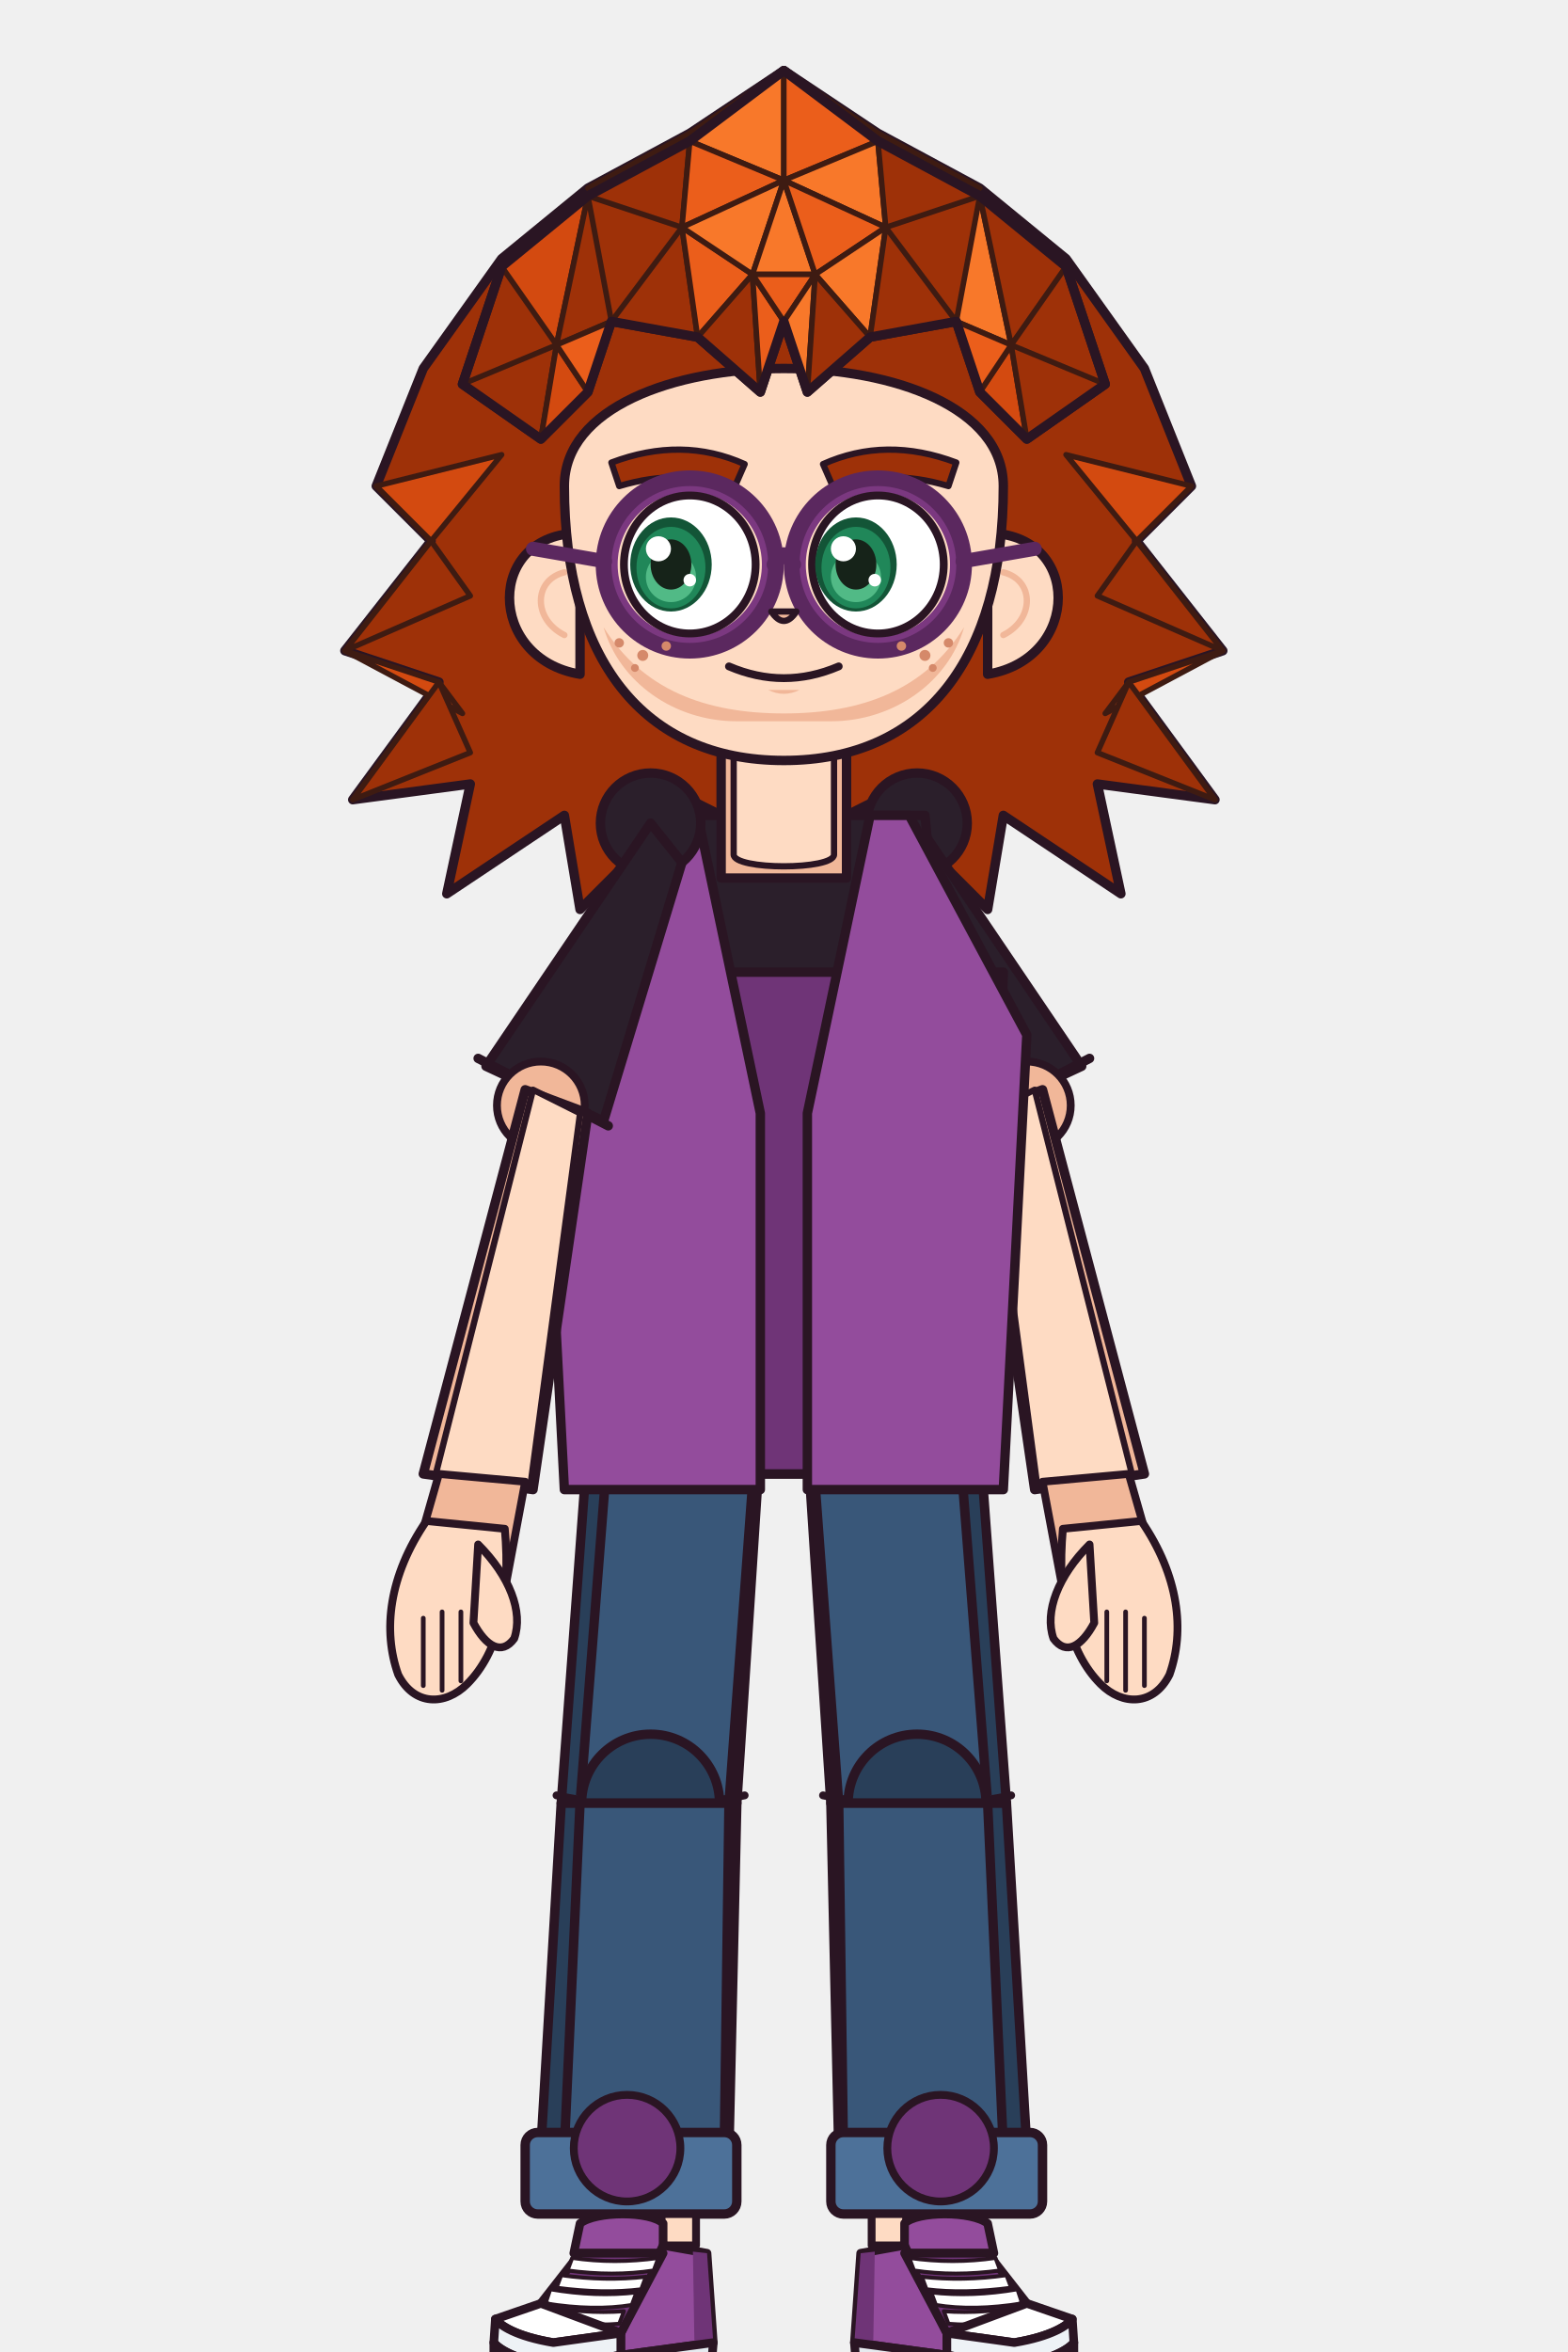
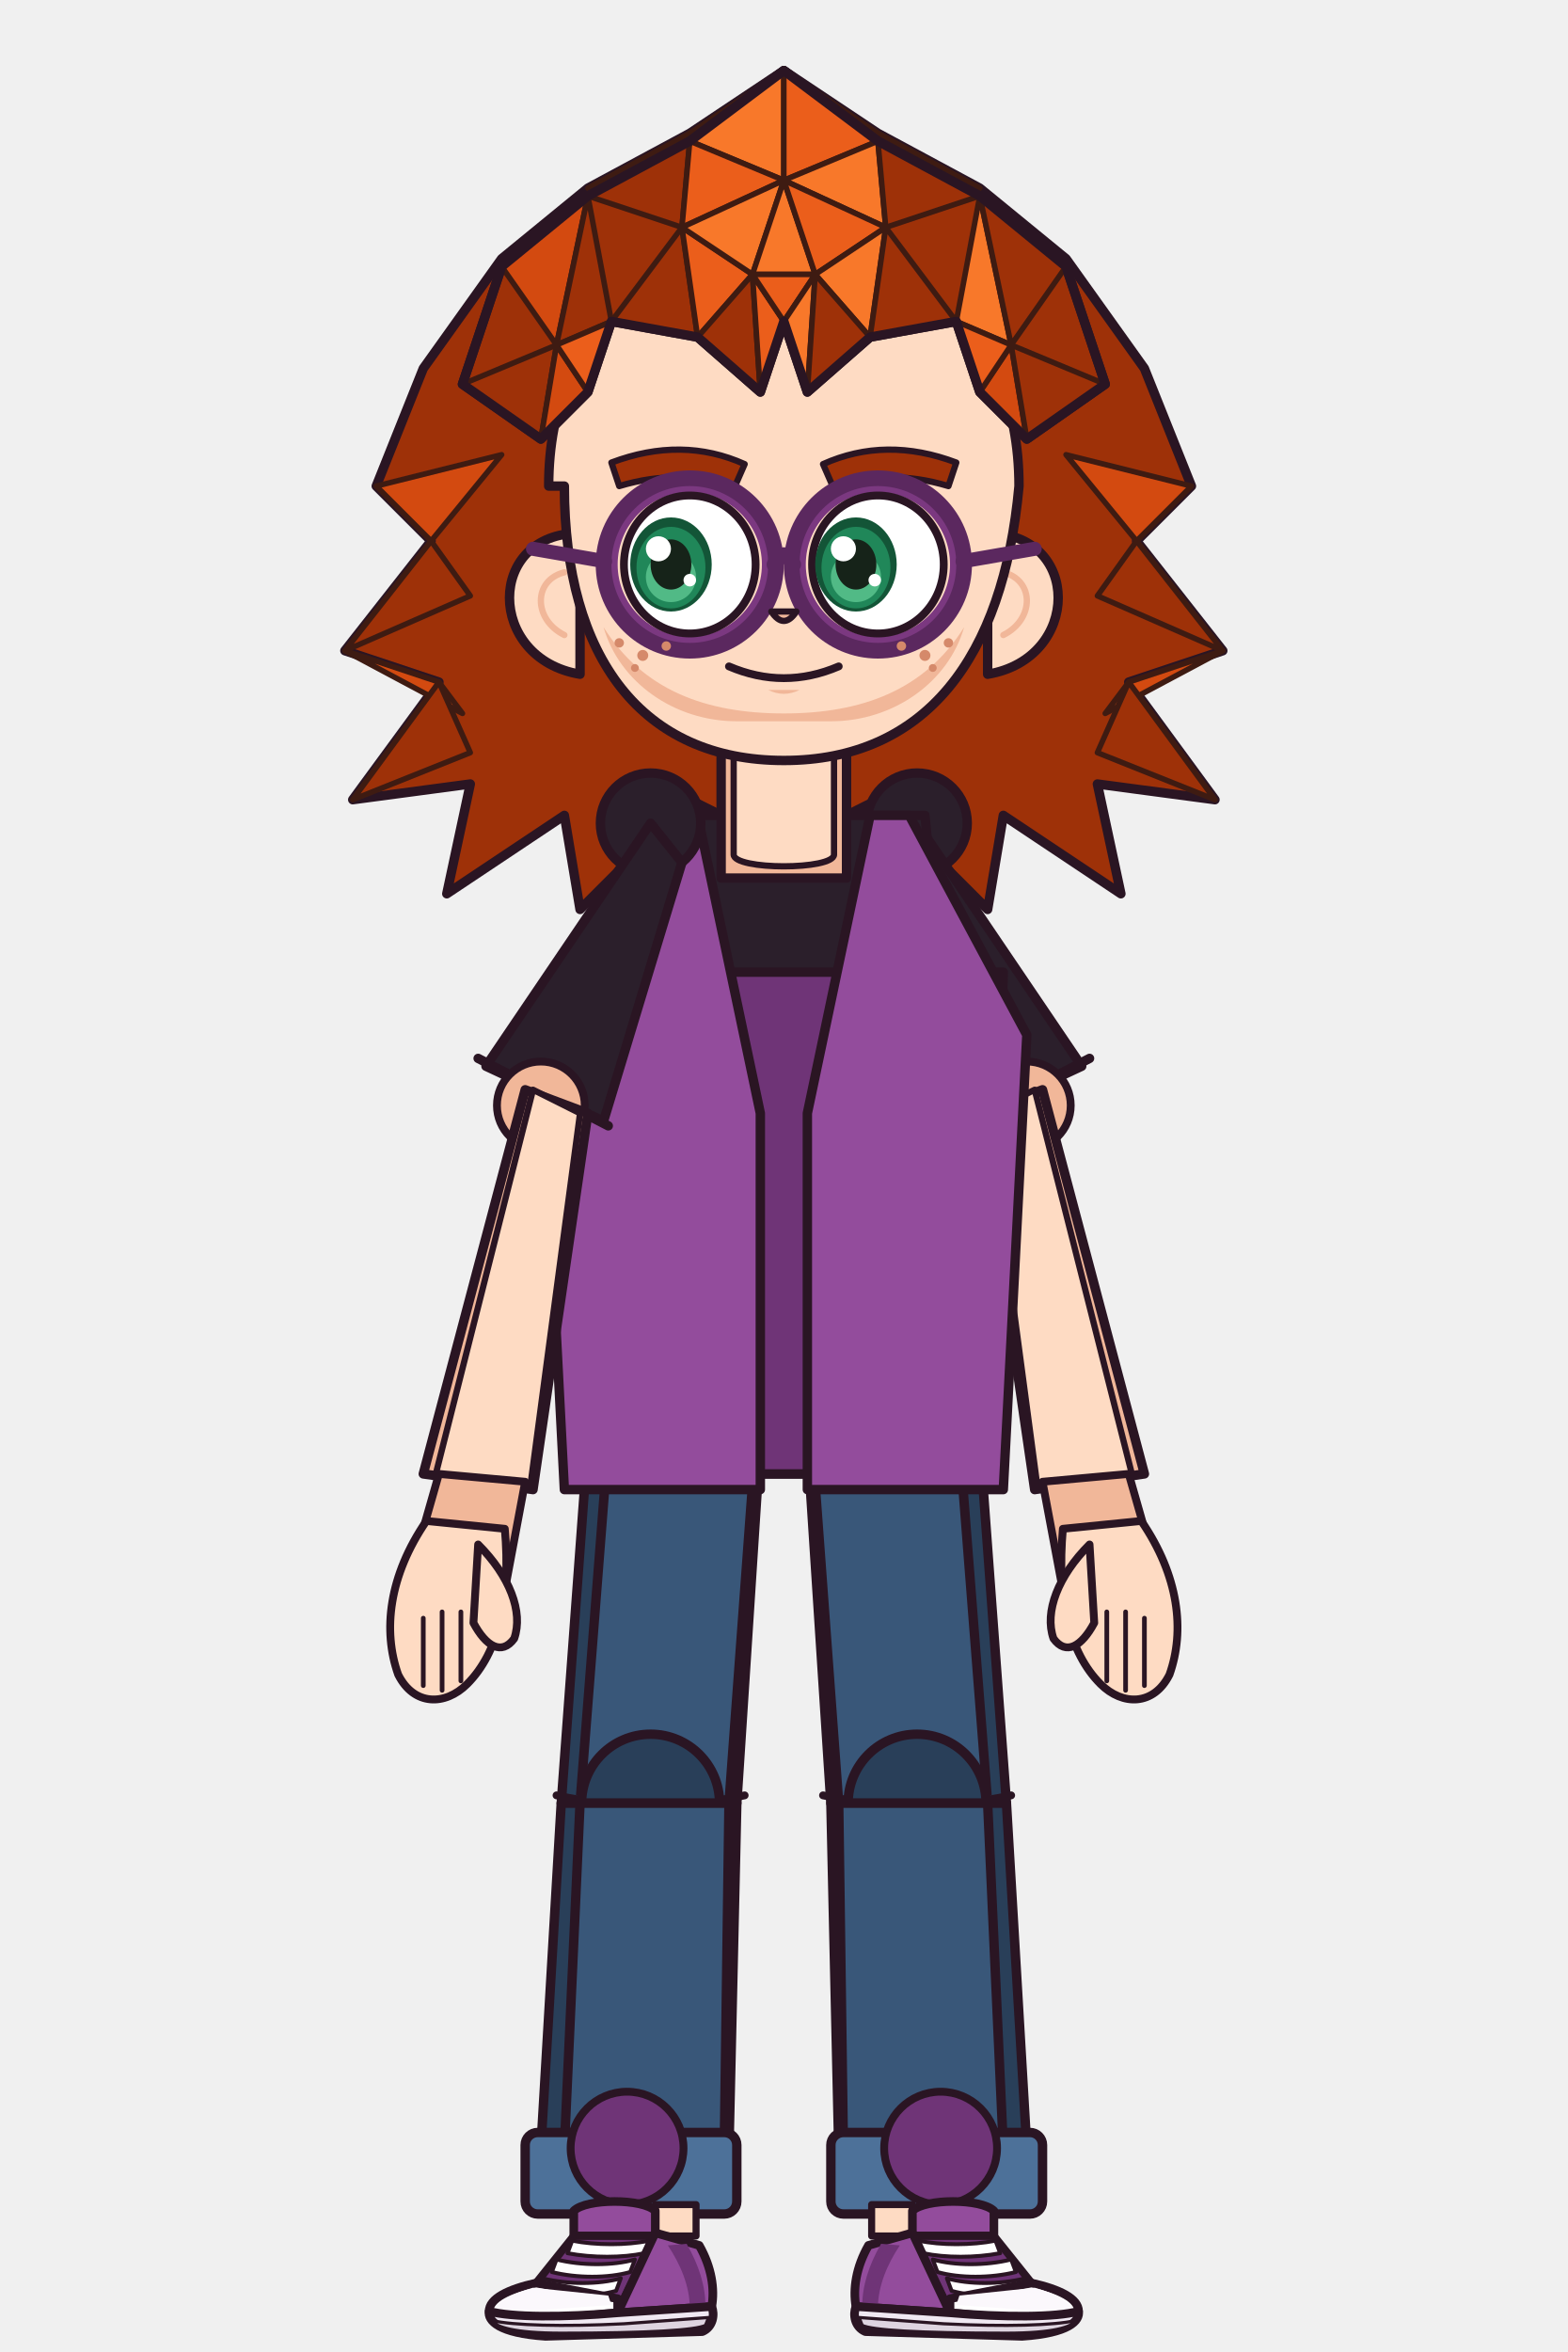
<svg xmlns="http://www.w3.org/2000/svg" viewBox="0 0 1000 1500" width="1000" height="1500">
  <rect width="1000" height="1500" fill="none" />
  <g id="character_root">
    <g id="fk_head_back" transform="rotate(0.0, 500, 520)">
      <g id="layer_head_back">
        <path fill="#9e3108" stroke="#2a1523" stroke-width="6" stroke-linecap="round" stroke-linejoin="round" d="M500 45 L440 85 L375 120 L320 165 L270 235 L240 310 L275 345 L220 415 L280 435 L225 510 L300 500 L285 570 L360 520 L370 580 L440 510 L500 540 L560 510 L630 580 L640 520 L715 570 L700 500 L775 510 L720 435 L780 415 L725 345 L760 310 L730 235 L680 165 L625 120 L560 85 Z" />
        <polygon points="240,310 275,345 320,290" fill="#d34a10" stroke="#3e1b12" stroke-width="3.5" stroke-linejoin="round" />
        <polygon points="275,345 220,415 300,380" fill="#9e3108" stroke="#3e1b12" stroke-width="3.5" stroke-linejoin="round" />
        <polygon points="220,415 280,435 295,455" fill="#d34a10" stroke="#3e1b12" stroke-width="3.5" stroke-linejoin="round" />
        <polygon points="280,435 225,510 300,480" fill="#9e3108" stroke="#3e1b12" stroke-width="3.5" stroke-linejoin="round" />
        <polygon points="760,310 725,345 680,290" fill="#d34a10" stroke="#3e1b12" stroke-width="3.5" stroke-linejoin="round" />
        <polygon points="725,345 780,415 700,380" fill="#9e3108" stroke="#3e1b12" stroke-width="3.5" stroke-linejoin="round" />
        <polygon points="780,415 720,435 705,455" fill="#d34a10" stroke="#3e1b12" stroke-width="3.5" stroke-linejoin="round" />
        <polygon points="720,435 775,510 700,480" fill="#9e3108" stroke="#3e1b12" stroke-width="3.5" stroke-linejoin="round" />
        <polygon points="500,45 440,85 500,140" fill="#eb5e1b" stroke="#3e1b12" stroke-width="3.5" stroke-linejoin="round" />
        <polygon points="500,45 500,140 560,85" fill="#f8782a" stroke="#3e1b12" stroke-width="3.5" stroke-linejoin="round" />
        <polygon points="440,85 375,120 440,165" fill="#9e3108" stroke="#3e1b12" stroke-width="3.5" stroke-linejoin="round" />
        <polygon points="440,85 440,165 500,140" fill="#d34a10" stroke="#3e1b12" stroke-width="3.5" stroke-linejoin="round" />
        <polygon points="560,85 500,140 560,165" fill="#d34a10" stroke="#3e1b12" stroke-width="3.5" stroke-linejoin="round" />
        <polygon points="560,85 625,120 560,165" fill="#9e3108" stroke="#3e1b12" stroke-width="3.5" stroke-linejoin="round" />
      </g>
    </g>
    <g id="fk_leg_r" transform="rotate(0.0, 565, 930)">
      <g id="layer_leg_upper_right">
        <circle cx="565" cy="930" r="48" fill="#293f59" stroke="#2a1523" stroke-width="6" />
        <path fill="#293f59" stroke="#2a1523" stroke-width="6" stroke-linecap="round" stroke-linejoin="round" d="M515 920 L530 1150 L642 1150 L625 920 Z" />
        <path fill="#395779" stroke="#2a1523" stroke-width="6" stroke-linecap="round" stroke-linejoin="round" d="M518 920 L535 1150 L630 1150 L612 920 Z" />
        <path fill="#293f59" stroke="#2a1523" stroke-width="5" stroke-linecap="round" d="M525 1145 Q585 1158 645 1145" />
      </g>
      <g id="fk_leg_lower_r" transform="rotate(0.0, 585, 1150)">
        <g id="layer_leg_lower_right">
          <circle cx="585" cy="1150" r="44" fill="#293f59" stroke="#2a1523" stroke-width="6" />
          <path fill="#293f59" stroke="#2a1523" stroke-width="6" stroke-linecap="round" stroke-linejoin="round" d="M530 1150 L535 1370 L655 1370 L642 1150 Z" />
          <path fill="#395779" stroke="#2a1523" stroke-width="6" stroke-linecap="round" stroke-linejoin="round" d="M535 1150 L538 1370 L640 1370 L630 1150 Z" />
          <rect x="530" y="1360" width="135" height="52" rx="8" fill="#4d7199" stroke="#2a1523" stroke-width="6" />
        </g>
        <g id="fk_shoe_r" transform="rotate(0.0, 600, 1380)">
          <g id="layer_shoe_right">
-             <circle cx="600" cy="1370" r="34" fill="#6f3477" stroke="#2a1523" stroke-width="5" />
-             <path fill="#fedbc3" stroke="#2a1523" stroke-width="5" stroke-linecap="round" stroke-linejoin="round" d="M578 1412 L556 1412 L556 1432 L578 1432 Z" />
-             <path fill="#934c9c" stroke="#2a1523" stroke-width="5.5" stroke-linecap="round" stroke-linejoin="round" d="M630 1418 C620 1410 585 1410 577 1418 L577 1437 L634 1437 Z" />
-             <path fill="#934c9c" stroke="#2a1523" stroke-width="5.5" stroke-linecap="round" stroke-linejoin="round" d="M577 1432 L549 1437 L545 1494 L604 1502 L604 1488 Z" />
-             <path fill="#6f3477" d="M558 1436 L549 1437 L545 1494 L557 1497 Z" />
-             <path fill="#6f3477" stroke="#2a1523" stroke-width="5.5" stroke-linecap="round" stroke-linejoin="round" d="M630 1437 L577 1437 L604 1488 L655 1469 Z" />
-             <path fill="#ffffff" stroke="#2a1523" stroke-width="2.5" stroke-linejoin="round" d="M635 1440 Q608 1444 580 1440 L583 1448 Q609 1452 638 1448 Z" />
-             <path fill="#ffffff" stroke="#2a1523" stroke-width="2.5" stroke-linejoin="round" d="M642 1451 Q614 1455 588 1452 L591 1460 Q615 1463 645 1459 Z" />
-             <path fill="#ffffff" stroke="#2a1523" stroke-width="2.5" stroke-linejoin="round" d="M649 1460 Q620 1465 594 1462 L597 1470 Q621 1474 652 1469 Z" />
-             <path fill="#ffffff" stroke="#2a1523" stroke-width="2.5" stroke-linejoin="round" d="M656 1470 Q628 1476 602 1474 L605 1482 Q629 1484 659 1478 Z" />
-             <path fill="#ffffff" stroke="#2a1523" stroke-width="5.5" stroke-linecap="round" stroke-linejoin="round" d="M655 1469 L604 1488 L647 1494 C671 1490 681 1483 684 1479 Z" />
-             <path fill="#eef2f6" stroke="#2a1523" stroke-width="5.5" stroke-linecap="round" stroke-linejoin="round" d="M684 1479 C681 1483 671 1490 647 1494 L604 1488 L604 1502 L647 1509 C671 1505 682 1498 685 1494 Z" />
-             <path fill="#f0e8f2" stroke="#2a1523" stroke-width="5.5" stroke-linecap="round" stroke-linejoin="round" d="M685 1494 C682 1498 671 1505 647 1509 L604 1502 L604 1526 L655 1533 C674 1530 684 1520 685 1508 Z" />
-             <path fill="#e6eaef" stroke="#2a1523" stroke-width="5.5" stroke-linecap="round" stroke-linejoin="round" d="M604 1502 L545 1494 L546 1506 L590 1530 L604 1526 Z" />
-             <line x1="604" y1="1502" x2="604" y2="1526" stroke="#2a1523" stroke-width="4.5" stroke-linecap="round" />
+             <circle cx="600" cy="1370" r="36" fill="#6f3477" stroke="#2a1523" stroke-width="5" />
+             <path fill="#fedbc3" stroke="#2a1523" stroke-width="4.5" stroke-linecap="round" stroke-linejoin="round" d="M582 1406 L556 1406 L556 1426 L582 1426 Z" />
+             <path fill="#934c9c" stroke="#2a1523" stroke-width="5.5" stroke-linecap="round" stroke-linejoin="round" d="M634 1410 C626 1402 590 1402 582 1410 L582 1426 L634 1426 Z" />
+             <path fill="#6f3477" stroke="#2a1523" stroke-width="5" stroke-linecap="round" stroke-linejoin="round" d="M634 1426 L582 1426 L606 1474 L658 1456 Z" />
+             <path fill="#ffffff" stroke="#2a1523" stroke-width="2.5" stroke-linejoin="round" d="M635 1429 C620 1432 600 1432 586 1429 L589 1437 C603 1440 622 1440 638 1437 Z" />
+             <path fill="#ffffff" stroke="#2a1523" stroke-width="2.5" stroke-linejoin="round" d="M645 1441 C629 1445 609 1445 595 1441 L598 1449 C612 1453 632 1453 648 1449 Z" />
+             <path fill="#ffffff" stroke="#2a1523" stroke-width="2.5" stroke-linejoin="round" d="M654 1453 C638 1457 618 1457 604 1453 L607 1461 C621 1465 641 1465 657 1461 Z" />
+             <path fill="#934c9c" stroke="#2a1523" stroke-width="5.5" stroke-linecap="round" stroke-linejoin="round" d="M582 1424 L554 1432 C546 1446 544 1460 546 1471 L606 1475 L582 1424 Z" />
+             <path fill="#6f3477" d="M562 1431 C554 1445 550 1458 550 1471 L560 1472 C560 1458 566 1444 574 1432 Z" />
+             <path fill="#ffffff" stroke="#2a1523" stroke-width="5.5" stroke-linecap="round" stroke-linejoin="round" d="M658 1456 C676 1460 688 1466 688 1474 C688 1478 678 1481 650 1479 L606 1475 L606 1466 Z" />
+             <path fill="#fbf8fc" d="M660 1459 C674 1463 684 1468 684 1474 L652 1473 L610 1470 L612 1464 Z" />
+             <path fill="#f0e8f2" stroke="#2a1523" stroke-width="5.5" stroke-linecap="round" stroke-linejoin="round" d="M688 1474 C689 1480 682 1488 652 1490 L552 1487 C545 1484 544 1476 546 1471 L606 1475 C640 1478 674 1478 688 1474 Z" />
+             <path fill="#ded4e0" stroke="#2a1523" stroke-width="2" stroke-linejoin="round" d="M686 1480 C672 1483 642 1484 602 1482 L548 1478 L550 1483 C556 1486 585 1488 642 1488 C672 1488 684 1484 686 1480 Z" />
          </g>
        </g>
      </g>
    </g>
    <g id="fk_leg_l" transform="rotate(0.0, 435, 930)">
      <g id="layer_leg_upper_left">
        <circle cx="435" cy="930" r="48" fill="#293f59" stroke="#2a1523" stroke-width="6" />
        <path fill="#293f59" stroke="#2a1523" stroke-width="6" stroke-linecap="round" stroke-linejoin="round" d="M375 920 L358 1150 L470 1150 L485 920 Z" />
        <path fill="#395779" stroke="#2a1523" stroke-width="6" stroke-linecap="round" stroke-linejoin="round" d="M388 920 L370 1150 L465 1150 L482 920 Z" />
        <path fill="#293f59" stroke="#2a1523" stroke-width="5" stroke-linecap="round" d="M355 1145 Q415 1158 475 1145" />
      </g>
      <g id="fk_leg_lower_l" transform="rotate(0.0, 415, 1150)">
        <g id="layer_leg_lower_left">
          <circle cx="415" cy="1150" r="44" fill="#293f59" stroke="#2a1523" stroke-width="6" />
          <path fill="#293f59" stroke="#2a1523" stroke-width="6" stroke-linecap="round" stroke-linejoin="round" d="M358 1150 L345 1370 L465 1370 L470 1150 Z" />
          <path fill="#395779" stroke="#2a1523" stroke-width="6" stroke-linecap="round" stroke-linejoin="round" d="M370 1150 L360 1370 L462 1370 L465 1150 Z" />
          <rect x="335" y="1360" width="135" height="52" rx="8" fill="#4d7199" stroke="#2a1523" stroke-width="6" />
        </g>
        <g id="fk_shoe_l" transform="rotate(0.0, 400, 1380)">
          <g id="layer_shoe_left">
-             <circle cx="400" cy="1370" r="34" fill="#6f3477" stroke="#2a1523" stroke-width="5" />
-             <path fill="#fedbc3" stroke="#2a1523" stroke-width="5" stroke-linecap="round" stroke-linejoin="round" d="M422 1412 L444 1412 L444 1432 L422 1432 Z" />
-             <path fill="#934c9c" stroke="#2a1523" stroke-width="5.5" stroke-linecap="round" stroke-linejoin="round" d="M370 1418 C380 1410 415 1410 423 1418 L423 1437 L366 1437 Z" />
-             <path fill="#934c9c" stroke="#2a1523" stroke-width="5.5" stroke-linecap="round" stroke-linejoin="round" d="M423 1432 L451 1437 L455 1494 L396 1502 L396 1488 Z" />
-             <path fill="#6f3477" d="M442 1436 L451 1437 L455 1494 L443 1497 Z" />
-             <path fill="#6f3477" stroke="#2a1523" stroke-width="5.5" stroke-linecap="round" stroke-linejoin="round" d="M370 1437 L423 1437 L396 1488 L345 1469 Z" />
-             <path fill="#ffffff" stroke="#2a1523" stroke-width="2.5" stroke-linejoin="round" d="M365 1440 Q392 1444 420 1440 L417 1448 Q391 1452 362 1448 Z" />
-             <path fill="#ffffff" stroke="#2a1523" stroke-width="2.5" stroke-linejoin="round" d="M358 1451 Q386 1455 412 1452 L409 1460 Q385 1463 355 1459 Z" />
-             <path fill="#ffffff" stroke="#2a1523" stroke-width="2.5" stroke-linejoin="round" d="M351 1460 Q380 1465 406 1462 L403 1470 Q379 1474 348 1469 Z" />
-             <path fill="#ffffff" stroke="#2a1523" stroke-width="2.5" stroke-linejoin="round" d="M344 1470 Q372 1476 398 1474 L395 1482 Q371 1484 341 1478 Z" />
-             <path fill="#ffffff" stroke="#2a1523" stroke-width="5.5" stroke-linecap="round" stroke-linejoin="round" d="M345 1469 L396 1488 L353 1494 C329 1490 319 1483 316 1479 Z" />
-             <path fill="#eef2f6" stroke="#2a1523" stroke-width="5.5" stroke-linecap="round" stroke-linejoin="round" d="M316 1479 C319 1483 329 1490 353 1494 L396 1488 L396 1502 L353 1509 C329 1505 318 1498 315 1494 Z" />
-             <path fill="#f0e8f2" stroke="#2a1523" stroke-width="5.5" stroke-linecap="round" stroke-linejoin="round" d="M315 1494 C318 1498 329 1505 353 1509 L396 1502 L396 1526 L345 1533 C326 1530 316 1520 315 1508 Z" />
-             <path fill="#e6eaef" stroke="#2a1523" stroke-width="5.5" stroke-linecap="round" stroke-linejoin="round" d="M396 1502 L455 1494 L454 1506 L410 1530 L396 1526 Z" />
-             <line x1="396" y1="1502" x2="396" y2="1526" stroke="#2a1523" stroke-width="4.5" stroke-linecap="round" />
+             <circle cx="400" cy="1370" r="36" fill="#6f3477" stroke="#2a1523" stroke-width="5" />
+             <path fill="#fedbc3" stroke="#2a1523" stroke-width="4.5" stroke-linecap="round" stroke-linejoin="round" d="M418 1406 L444 1406 L444 1426 L418 1426 Z" />
+             <path fill="#934c9c" stroke="#2a1523" stroke-width="5.5" stroke-linecap="round" stroke-linejoin="round" d="M366 1410 C374 1402 410 1402 418 1410 L418 1426 L366 1426 Z" />
+             <path fill="#6f3477" stroke="#2a1523" stroke-width="5" stroke-linecap="round" stroke-linejoin="round" d="M366 1426 L418 1426 L394 1474 L342 1456 Z" />
+             <path fill="#ffffff" stroke="#2a1523" stroke-width="2.5" stroke-linejoin="round" d="M365 1429 C380 1432 400 1432 414 1429 L411 1437 C397 1440 378 1440 362 1437 Z" />
+             <path fill="#ffffff" stroke="#2a1523" stroke-width="2.5" stroke-linejoin="round" d="M355 1441 C371 1445 391 1445 405 1441 L402 1449 C388 1453 368 1453 352 1449 Z" />
+             <path fill="#ffffff" stroke="#2a1523" stroke-width="2.5" stroke-linejoin="round" d="M346 1453 C362 1457 382 1457 396 1453 L393 1461 C379 1465 359 1465 343 1461 Z" />
+             <path fill="#934c9c" stroke="#2a1523" stroke-width="5.5" stroke-linecap="round" stroke-linejoin="round" d="M418 1424 L446 1432 C454 1446 456 1460 454 1471 L394 1475 L418 1424 Z" />
+             <path fill="#6f3477" d="M438 1431 C446 1445 450 1458 450 1471 L440 1472 C440 1458 434 1444 426 1432 Z" />
+             <path fill="#ffffff" stroke="#2a1523" stroke-width="5.5" stroke-linecap="round" stroke-linejoin="round" d="M342 1456 C324 1460 312 1466 312 1474 C312 1478 322 1481 350 1479 L394 1475 L394 1466 Z" />
+             <path fill="#fbf8fc" d="M340 1459 C326 1463 316 1468 316 1474 L348 1473 L390 1470 L388 1464 Z" />
+             <path fill="#f0e8f2" stroke="#2a1523" stroke-width="5.5" stroke-linecap="round" stroke-linejoin="round" d="M312 1474 C311 1480 318 1488 348 1490 L448 1487 C455 1484 456 1476 454 1471 L394 1475 C360 1478 326 1478 312 1474 Z" />
+             <path fill="#ded4e0" stroke="#2a1523" stroke-width="2" stroke-linejoin="round" d="M314 1480 C328 1483 358 1484 398 1482 L452 1478 L450 1483 C444 1486 415 1488 358 1488 C328 1488 316 1484 314 1480 Z" />
          </g>
        </g>
      </g>
    </g>
    <g id="fk_arm_r" transform="rotate(0.0, 585, 525)">
      <g id="layer_arm_upper_right">
        <circle cx="585" cy="525" r="32" fill="#2b1f2b" stroke="#2a1523" stroke-width="6" />
        <path fill="#2b1f2b" stroke="#2a1523" stroke-width="6" stroke-linecap="round" stroke-linejoin="round" d="M585 525 L690 680 L615 715 L565 550 Z" />
        <path fill="#2b1f2b" stroke="#2a1523" stroke-width="6" stroke-linecap="round" stroke-linejoin="round" d="M695 675 L612 718" />
      </g>
      <g id="fk_arm_lower_r" transform="rotate(0.0, 655, 705)">
        <g id="layer_arm_lower_right">
          <circle cx="655" cy="705" r="28" fill="#f1b799" stroke="#2a1523" stroke-width="5" />
          <path fill="#f1b799" stroke="#2a1523" stroke-width="6" stroke-linecap="round" stroke-linejoin="round" d="M665 695 L730 940 L660 950 L625 710 Z" />
          <path fill="#fedbc3" stroke="#2a1523" stroke-width="4" stroke-linecap="round" stroke-linejoin="round" d="M660 695 L722 940 L662 950 L630 710 Z" />
          <g id="girl_hand_r">
            <path fill="#f1b799" stroke="#2a1523" stroke-width="5" stroke-linecap="round" stroke-linejoin="round" d="M720 940 L740 1010 L680 1025 L665 945 Z" />
            <path fill="#fedbc3" stroke="#2a1523" stroke-width="5" stroke-linecap="round" stroke-linejoin="round" d="M728 970 C752 1005 756 1040 746 1068 C736 1088 716 1088 702 1074 C682 1054 674 1020 678 975 Z" />
            <path fill="#fedbc3" stroke="#2a1523" stroke-width="5" stroke-linecap="round" stroke-linejoin="round" d="M695 985 C675 1005 666 1028 672 1045 C680 1056 690 1050 698 1035 Z" />
            <line x1="730" y1="1075" x2="730" y2="1032" stroke="#2a1523" stroke-width="3" stroke-linecap="round" />
            <line x1="718" y1="1078" x2="718" y2="1028" stroke="#2a1523" stroke-width="3" stroke-linecap="round" />
            <line x1="706" y1="1072" x2="706" y2="1028" stroke="#2a1523" stroke-width="3" stroke-linecap="round" />
          </g>
        </g>
      </g>
    </g>
    <g id="layer_torso">
      <path fill="#2b1f2b" stroke="#2a1523" stroke-width="6" stroke-linecap="round" stroke-linejoin="round" d="M410 520 L370 940 L630 940 L590 520 Z" />
      <path fill="#fedbc3" stroke="#2a1523" stroke-width="5" stroke-linecap="round" stroke-linejoin="round" d="M465 520 C475 550 525 550 535 520 Z" />
      <path fill="#6f3477" stroke="#2a1523" stroke-width="6" stroke-linecap="round" stroke-linejoin="round" d="M360 620 L370 940 L630 940 L640 620 Z" />
      <path fill="#934c9c" stroke="#2a1523" stroke-width="6" stroke-linecap="round" stroke-linejoin="round" d="M420 520 L345 660 L360 950 L485 950 L485 710 L445 520 Z" />
      <path fill="#934c9c" stroke="#2a1523" stroke-width="6" stroke-linecap="round" stroke-linejoin="round" d="M580 520 L655 660 L640 950 L515 950 L515 710 L555 520 Z" />
    </g>
    <g id="fk_head_base" transform="rotate(0.0, 500, 520)">
      <g id="layer_head_base">
        <path fill="#f1b799" stroke="#2a1523" stroke-width="6" stroke-linecap="round" stroke-linejoin="round" d="M460 450 L460 560 L540 560 L540 450 Z" />
        <path fill="#fedbc3" stroke="#2a1523" stroke-width="4" stroke-linecap="round" stroke-linejoin="round" d="M468 450 L468 545 C468 555 532 555 532 545 L532 450 Z" />
        <path fill="#fedbc3" stroke="#2a1523" stroke-width="6" stroke-linecap="round" stroke-linejoin="round" d="M370 340 C310 340 310 420 370 430 Z" />
        <path fill="none" stroke="#f1b799" stroke-width="4" stroke-linecap="round" d="M360 365 C340 370 340 395 360 405" />
        <path fill="#fedbc3" stroke="#2a1523" stroke-width="6" stroke-linecap="round" stroke-linejoin="round" d="M630 340 C690 340 690 420 630 430 Z" />
        <path fill="none" stroke="#f1b799" stroke-width="4" stroke-linecap="round" d="M640 365 C660 370 660 395 640 405" />
-         <path fill="#fedbc3" stroke="#2a1523" stroke-width="6" stroke-linecap="round" stroke-linejoin="round" d="M360 310 C360 210 640 210 640 310 C640 420 590 485 500 485 C410 485 360 420 360 310 Z" />
+         <path fill="#fedbc3" stroke="#2a1523" stroke-width="6" stroke-linecap="round" stroke-linejoin="round" d="M350 310 C350 100 650 100 650 310 C640 420 590 485 500 485 C410 485 360 420 360 310 Z" />
        <path fill="#f1b799" d="M470 460 C430 460 395 435 385 400 C410 440 450 455 500 455 C550 455 590 440 615 400 C605 435 570 460 530 460 Z" />
        <path fill="#9e3108" stroke="#2a1523" stroke-width="4" stroke-linecap="round" stroke-linejoin="round" d="M390 295 Q435 278 475 296 L468 312 Q435 298 395 310 Z" />
        <path fill="#9e3108" stroke="#2a1523" stroke-width="4" stroke-linecap="round" stroke-linejoin="round" d="M610 295 Q565 278 525 296 L532 312 Q565 298 605 310 Z" />
        <circle cx="440" cy="360" r="54" fill="none" stroke="#5b285f" stroke-width="12" stroke-linecap="round" />
        <circle cx="440" cy="360" r="48" fill="none" stroke="#7b3880" stroke-width="4" />
        <circle cx="560" cy="360" r="54" fill="none" stroke="#5b285f" stroke-width="12" stroke-linecap="round" />
        <circle cx="560" cy="360" r="48" fill="none" stroke="#7b3880" stroke-width="4" />
        <path fill="none" stroke="#5b285f" stroke-width="10" stroke-linecap="round" d="M494 360 Q500 348 506 360" />
        <line x1="386" y1="358" x2="340" y2="350" stroke="#5b285f" stroke-width="9" stroke-linecap="round" />
        <line x1="614" y1="358" x2="660" y2="350" stroke="#5b285f" stroke-width="9" stroke-linecap="round" />
        <circle cx="395" cy="410" r="3" fill="#d5896a" />
        <circle cx="410" cy="418" r="3.5" fill="#d5896a" />
        <circle cx="425" cy="412" r="3" fill="#d5896a" />
        <circle cx="405" cy="426" r="2.5" fill="#d5896a" />
        <circle cx="605" cy="410" r="3" fill="#d5896a" />
        <circle cx="590" cy="418" r="3.5" fill="#d5896a" />
        <circle cx="575" cy="412" r="3" fill="#d5896a" />
        <circle cx="595" cy="426" r="2.5" fill="#d5896a" />
        <path fill="#f1b799" stroke="#2a1523" stroke-width="4" stroke-linecap="round" stroke-linejoin="round" d="M492 390 Q500 402 508 390 Z" />
        <path fill="#9e3108" stroke="#2a1523" stroke-width="6" stroke-linecap="round" stroke-linejoin="round" d="M500 45 L440 90 L375 125 L320 170 L295 245 L345 280 L375 250 L390 205 L445 215 L485 250 L500 205 L515 250 L555 215 L610 205 L625 250 L655 280 L705 245 L680 170 L625 125 L560 90 Z" />
        <polygon points="500,45 440,90 500,115" fill="#f8782a" stroke="#3e1b12" stroke-width="3.5" stroke-linejoin="round" />
        <polygon points="500,45 500,115 560,90" fill="#eb5e1b" stroke="#3e1b12" stroke-width="3.5" stroke-linejoin="round" />
        <polygon points="440,90 375,125 435,145" fill="#9e3108" stroke="#3e1b12" stroke-width="3.5" stroke-linejoin="round" />
        <polygon points="440,90 435,145 500,115" fill="#eb5e1b" stroke="#3e1b12" stroke-width="3.5" stroke-linejoin="round" />
        <polygon points="560,90 500,115 565,145" fill="#f8782a" stroke="#3e1b12" stroke-width="3.5" stroke-linejoin="round" />
        <polygon points="560,90 625,125 565,145" fill="#9e3108" stroke="#3e1b12" stroke-width="3.5" stroke-linejoin="round" />
        <polygon points="435,145 390,205 445,215" fill="#9e3108" stroke="#3e1b12" stroke-width="3.5" stroke-linejoin="round" />
        <polygon points="435,145 445,215 480,175" fill="#eb5e1b" stroke="#3e1b12" stroke-width="3.5" stroke-linejoin="round" />
        <polygon points="500,115 435,145 480,175" fill="#f8782a" stroke="#3e1b12" stroke-width="3.5" stroke-linejoin="round" />
        <polygon points="500,115 480,175 520,175" fill="#f8782a" stroke="#3e1b12" stroke-width="3.5" stroke-linejoin="round" />
        <polygon points="500,115 520,175 565,145" fill="#eb5e1b" stroke="#3e1b12" stroke-width="3.5" stroke-linejoin="round" />
        <polygon points="565,145 520,175 555,215" fill="#f8782a" stroke="#3e1b12" stroke-width="3.5" stroke-linejoin="round" />
        <polygon points="565,145 555,215 610,205" fill="#9e3108" stroke="#3e1b12" stroke-width="3.5" stroke-linejoin="round" />
        <polygon points="480,175 445,215 485,250" fill="#9e3108" stroke="#3e1b12" stroke-width="3.5" stroke-linejoin="round" />
        <polygon points="480,175 485,250 500,205" fill="#eb5e1b" stroke="#3e1b12" stroke-width="3.5" stroke-linejoin="round" />
        <polygon points="480,175 520,175 500,205" fill="#eb5e1b" stroke="#3e1b12" stroke-width="3.5" stroke-linejoin="round" />
        <polygon points="520,175 500,205 515,250" fill="#f8782a" stroke="#3e1b12" stroke-width="3.5" stroke-linejoin="round" />
        <polygon points="520,175 515,250 555,215" fill="#9e3108" stroke="#3e1b12" stroke-width="3.5" stroke-linejoin="round" />
        <polygon points="375,125 320,170 355,220" fill="#d34a10" stroke="#3e1b12" stroke-width="3.5" stroke-linejoin="round" />
        <polygon points="375,125 355,220 390,205" fill="#9e3108" stroke="#3e1b12" stroke-width="3.5" stroke-linejoin="round" />
        <polygon points="355,220 295,245 345,280" fill="#9e3108" stroke="#3e1b12" stroke-width="3.5" stroke-linejoin="round" />
        <polygon points="355,220 345,280 375,250" fill="#d34a10" stroke="#3e1b12" stroke-width="3.5" stroke-linejoin="round" />
        <polygon points="355,220 375,250 390,205" fill="#eb5e1b" stroke="#3e1b12" stroke-width="3.5" stroke-linejoin="round" />
        <polygon points="625,125 610,205 645,220" fill="#f8782a" stroke="#3e1b12" stroke-width="3.5" stroke-linejoin="round" />
        <polygon points="625,125 645,220 680,170" fill="#9e3108" stroke="#3e1b12" stroke-width="3.5" stroke-linejoin="round" />
        <polygon points="645,220 625,250 655,280" fill="#d34a10" stroke="#3e1b12" stroke-width="3.5" stroke-linejoin="round" />
        <polygon points="645,220 610,205 625,250" fill="#eb5e1b" stroke="#3e1b12" stroke-width="3.5" stroke-linejoin="round" />
        <polygon points="645,220 655,280 705,245" fill="#9e3108" stroke="#3e1b12" stroke-width="3.5" stroke-linejoin="round" />
        <path fill="none" stroke="#2a1523" stroke-width="6" stroke-linecap="round" stroke-linejoin="round" d="M500 45 L440 90 L375 125 L320 170 L295 245 L345 280 L375 250 L390 205 L445 215 L485 250 L500 205 L515 250 L555 215 L610 205 L625 250 L655 280 L705 245 L680 170 L625 125 L560 90 Z" />
      </g>
      <g id="layer_eyes_look_left">
        <ellipse cx="440" cy="360" rx="42" ry="44" fill="#ffffff" stroke="#2a1523" stroke-width="5" />
        <ellipse cx="428" cy="360" rx="26" ry="30" fill="#135537" />
        <ellipse cx="428" cy="362" rx="22" ry="26" fill="#208759" />
        <ellipse cx="428" cy="368" rx="16" ry="16" fill="#51ba86" />
        <ellipse cx="428" cy="360" rx="13" ry="16" fill="#162319" />
        <circle cx="420" cy="350" r="8" fill="#ffffff" />
        <circle cx="440" cy="370" r="4" fill="#ffffff" />
        <ellipse cx="560" cy="360" rx="42" ry="44" fill="#ffffff" stroke="#2a1523" stroke-width="5" />
        <ellipse cx="546" cy="360" rx="26" ry="30" fill="#135537" />
        <ellipse cx="546" cy="362" rx="22" ry="26" fill="#208759" />
        <ellipse cx="546" cy="368" rx="16" ry="16" fill="#51ba86" />
        <ellipse cx="546" cy="360" rx="13" ry="16" fill="#162319" />
        <circle cx="538" cy="350" r="8" fill="#ffffff" />
        <circle cx="558" cy="370" r="4" fill="#ffffff" />
      </g>
      <g id="layer_mouth_closed">
        <path fill="none" stroke="#2a1523" stroke-width="5" stroke-linecap="round" d="M465 425 Q500 440 535 425" />
        <path fill="#f1b799" d="M490 440 Q500 445 510 440 Z" />
      </g>
    </g>
    <g id="fk_arm_l" transform="rotate(0.0, 415, 525)">
      <g id="layer_arm_upper_left">
        <circle cx="415" cy="525" r="32" fill="#2b1f2b" stroke="#2a1523" stroke-width="6" />
        <path fill="#2b1f2b" stroke="#2a1523" stroke-width="6" stroke-linecap="round" stroke-linejoin="round" d="M415 525 L310 680 L385 715 L435 550 Z" />
        <path fill="#2b1f2b" stroke="#2a1523" stroke-width="6" stroke-linecap="round" stroke-linejoin="round" d="M305 675 L388 718" />
      </g>
      <g id="fk_arm_lower_l" transform="rotate(0.0, 345, 705)">
        <g id="layer_arm_lower_left">
          <circle cx="345" cy="705" r="28" fill="#f1b799" stroke="#2a1523" stroke-width="5" />
          <path fill="#f1b799" stroke="#2a1523" stroke-width="6" stroke-linecap="round" stroke-linejoin="round" d="M335 695 L270 940 L340 950 L375 710 Z" />
          <path fill="#fedbc3" stroke="#2a1523" stroke-width="4" stroke-linecap="round" stroke-linejoin="round" d="M340 695 L278 940 L338 950 L370 710 Z" />
          <g id="girl_hand_l">
            <path fill="#f1b799" stroke="#2a1523" stroke-width="5" stroke-linecap="round" stroke-linejoin="round" d="M280 940 L260 1010 L320 1025 L335 945 Z" />
            <path fill="#fedbc3" stroke="#2a1523" stroke-width="5" stroke-linecap="round" stroke-linejoin="round" d="M272 970 C248 1005 244 1040 254 1068 C264 1088 284 1088 298 1074 C318 1054 326 1020 322 975 Z" />
            <path fill="#fedbc3" stroke="#2a1523" stroke-width="5" stroke-linecap="round" stroke-linejoin="round" d="M305 985 C325 1005 334 1028 328 1045 C320 1056 310 1050 302 1035 Z" />
            <line x1="270" y1="1075" x2="270" y2="1032" stroke="#2a1523" stroke-width="3" stroke-linecap="round" />
            <line x1="282" y1="1078" x2="282" y2="1028" stroke="#2a1523" stroke-width="3" stroke-linecap="round" />
            <line x1="294" y1="1072" x2="294" y2="1028" stroke="#2a1523" stroke-width="3" stroke-linecap="round" />
          </g>
        </g>
      </g>
    </g>
  </g>
</svg>
